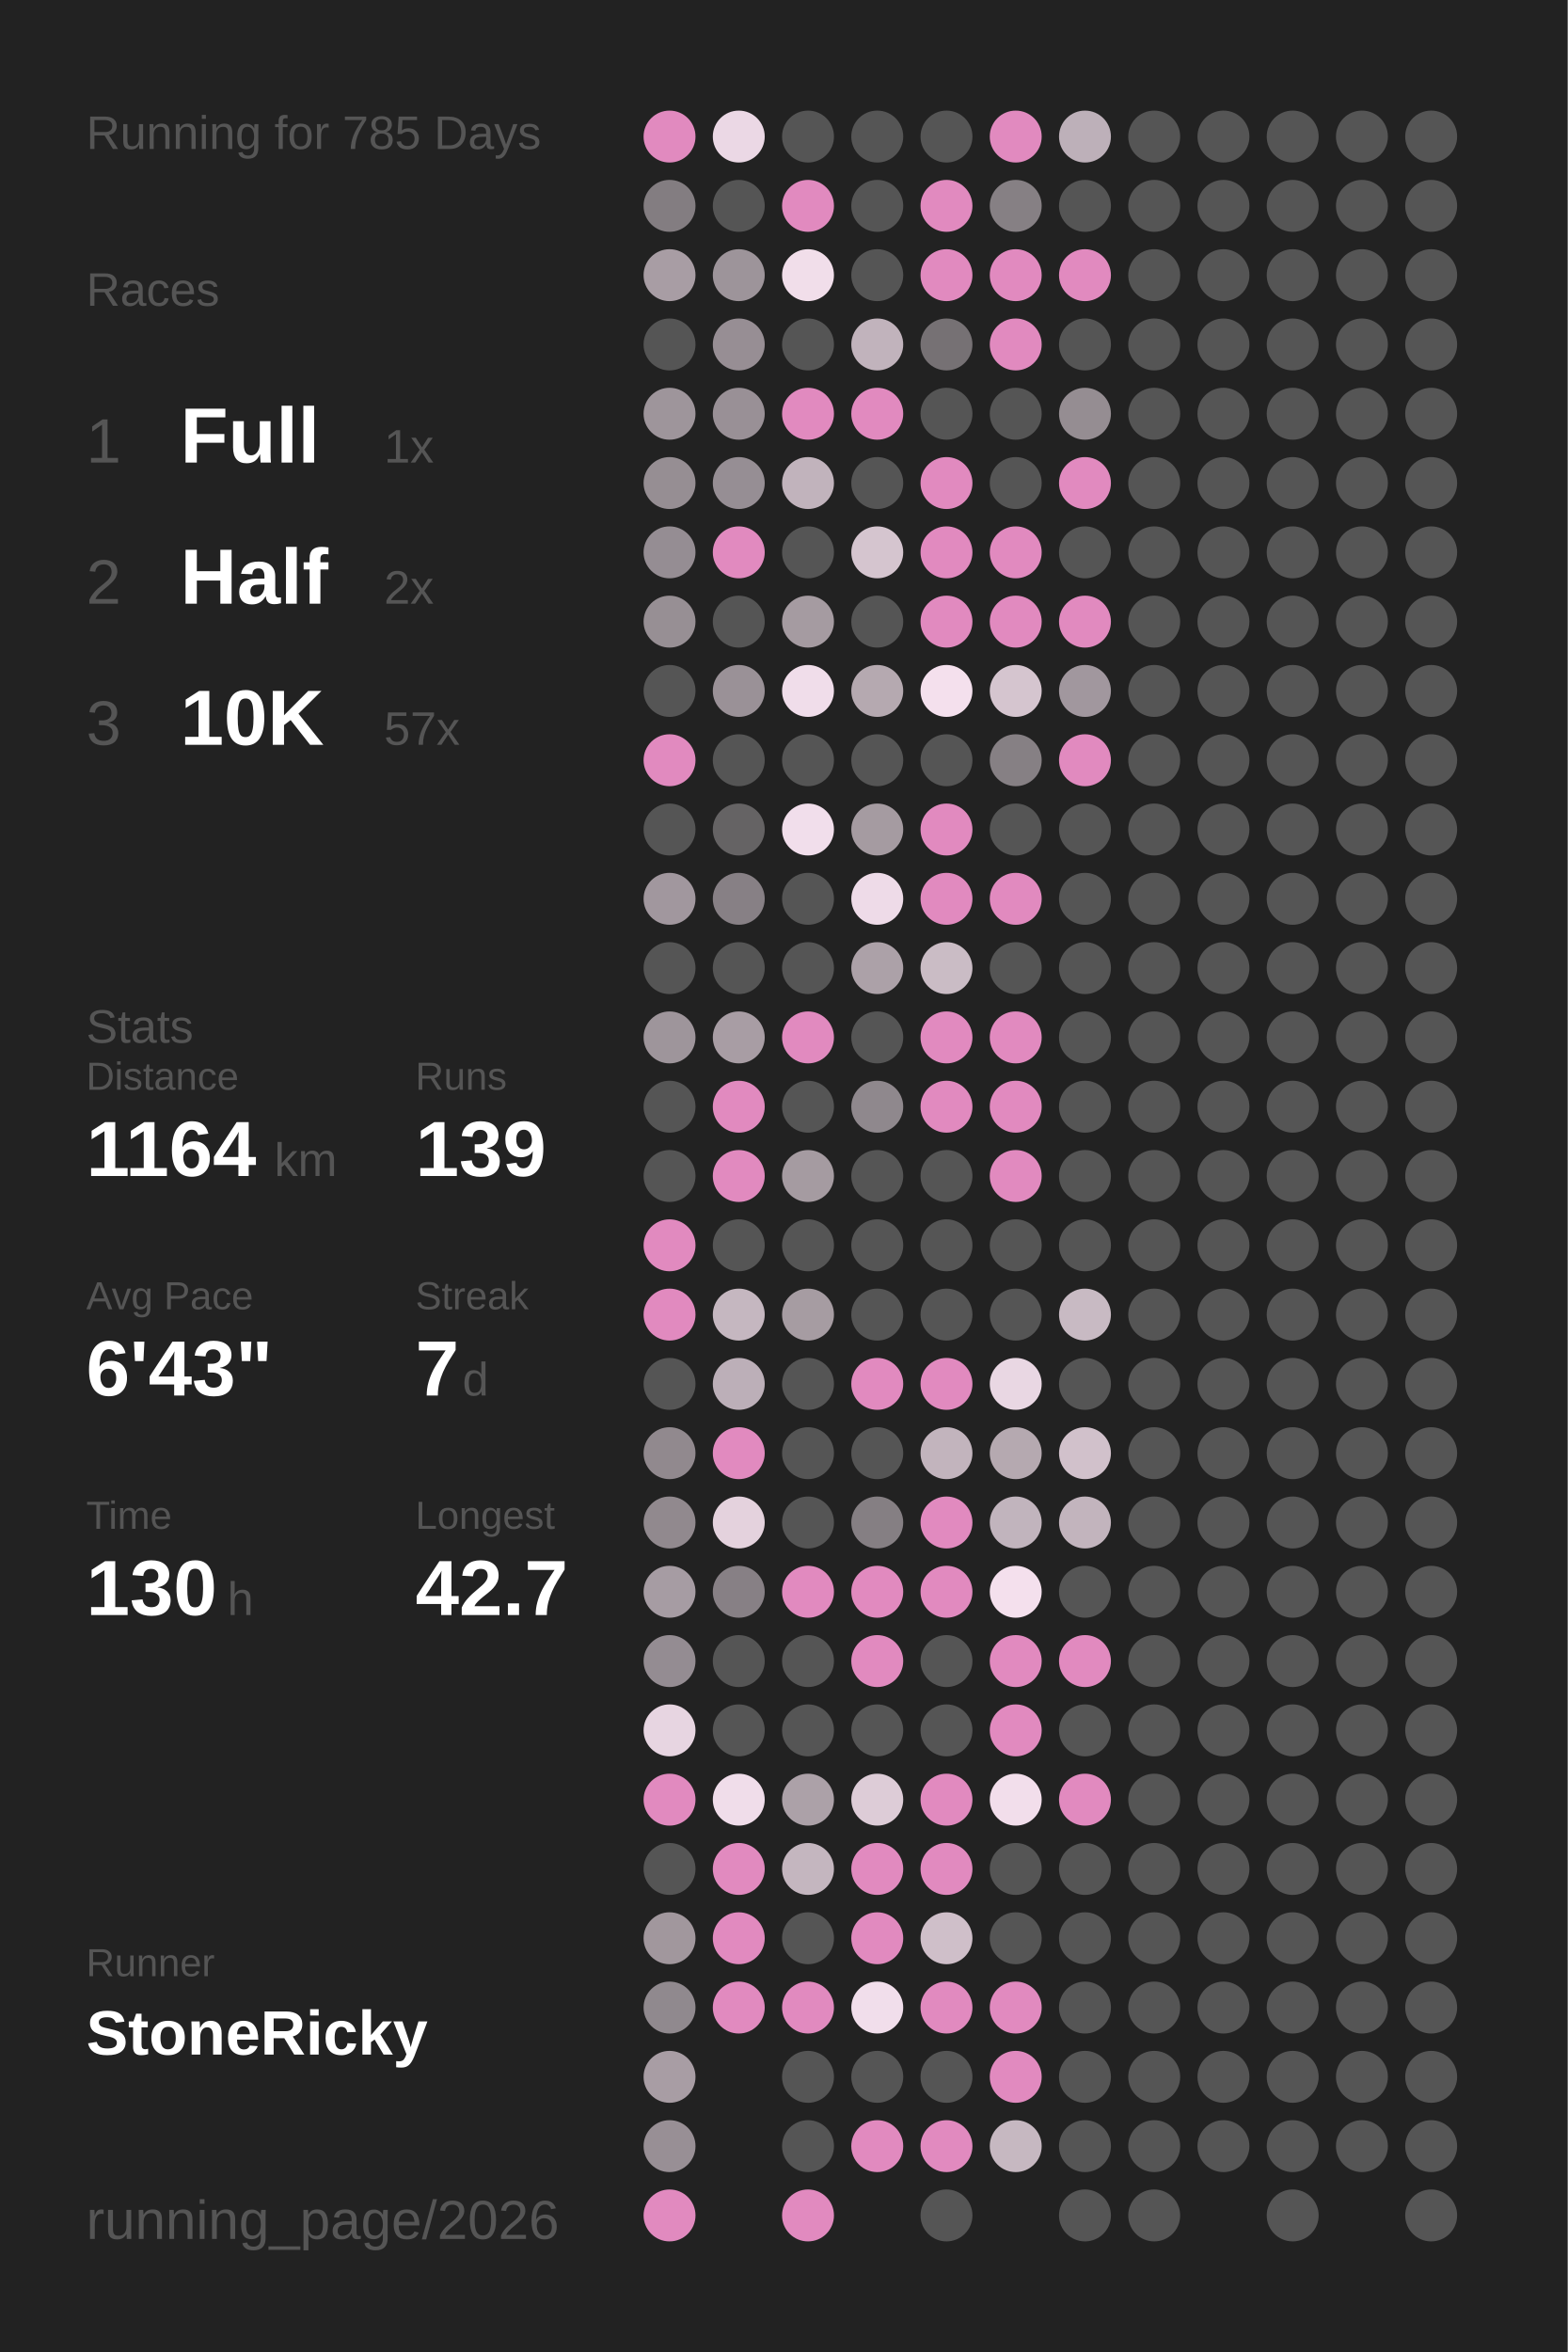
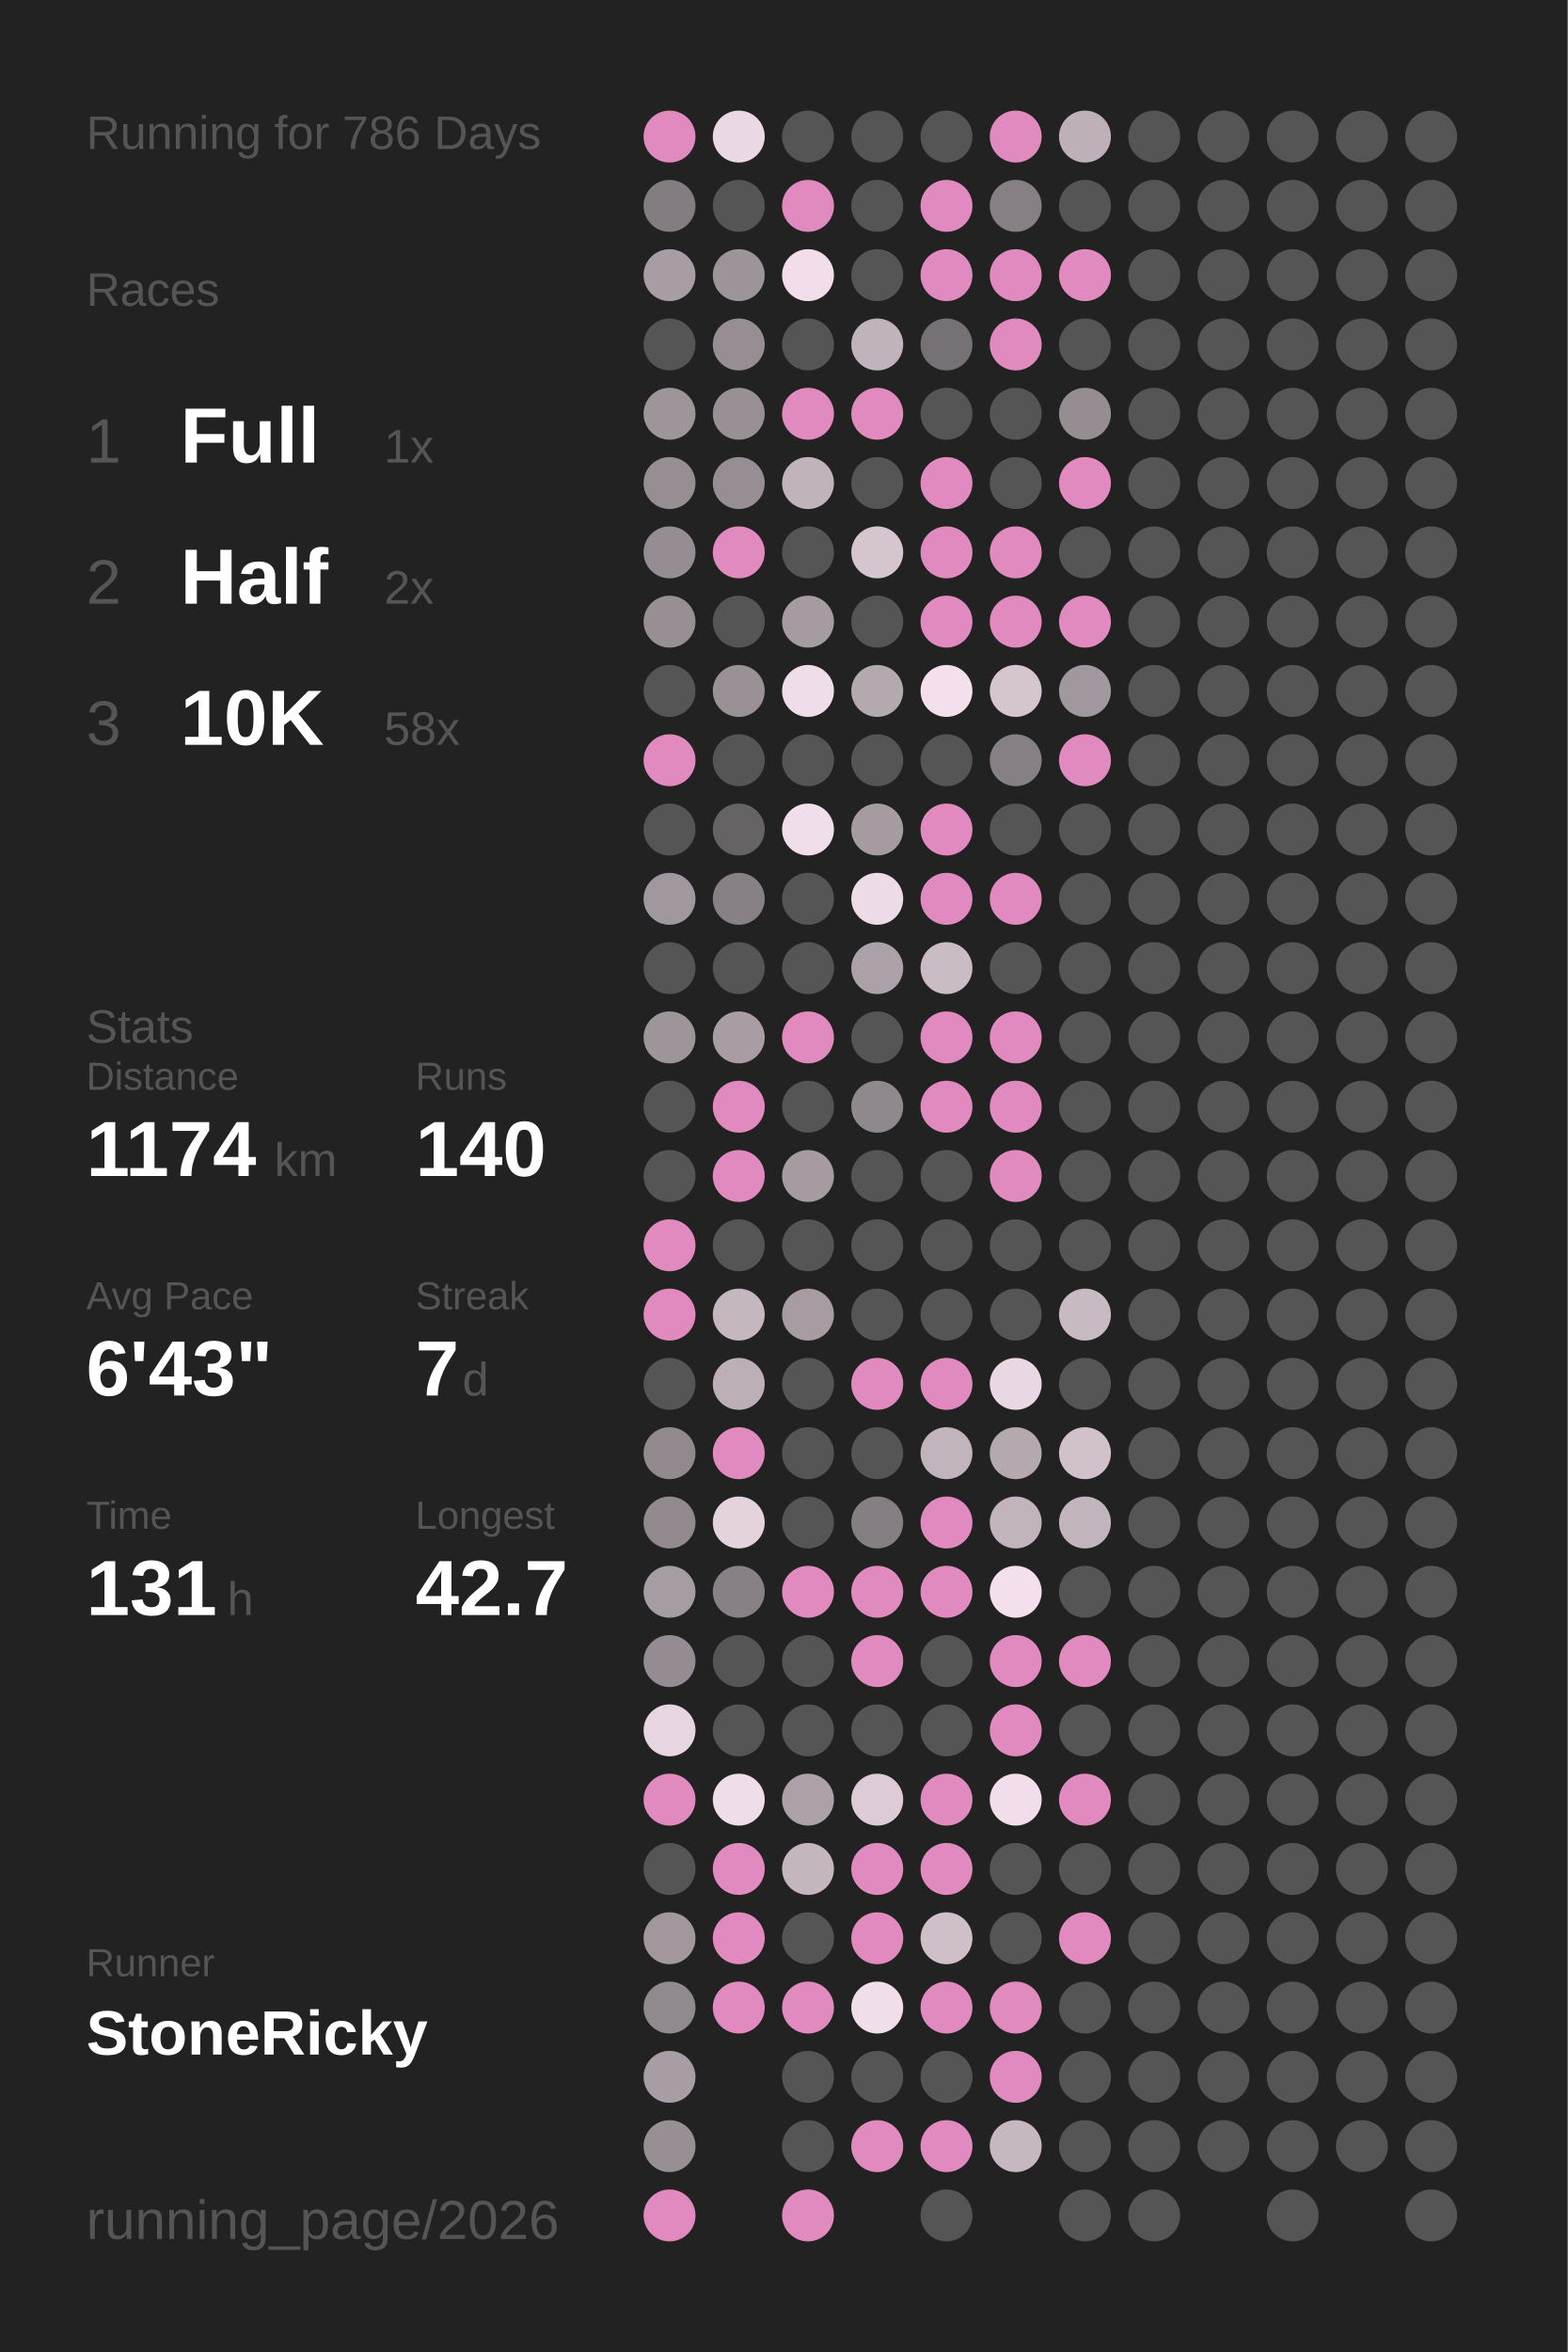
<svg xmlns="http://www.w3.org/2000/svg" baseProfile="full" height="300mm" version="1.1" viewBox="0,0,200,300" width="200mm">
  <defs />
  <rect fill="#222222" height="300" width="200" x="0" y="0" />
-   <text fill="#555555" style="font-size:6px; font-family:Arial;" x="11" y="19">Running for 785 Days</text>
+   <text fill="#555555" style="font-size:6px; font-family:Arial;" x="11" y="19">Running for 786 Days</text>
  <text fill="#555555" style="font-size:6px; font-family:Arial;" x="11" y="39">Races</text>
  <text fill="#555555" style="font-size:8px; font-family:Arial;" x="11" y="59">1</text>
  <text fill="#FFFFFF" style="font-size:10px; font-family:Arial; font-weight:bold;" x="23" y="59">Full</text>
  <text fill="#555555" style="font-size:6px; font-family:Arial;" x="49" y="59">1x</text>
  <text fill="#555555" style="font-size:8px; font-family:Arial;" x="11" y="77">2</text>
  <text fill="#FFFFFF" style="font-size:10px; font-family:Arial; font-weight:bold;" x="23" y="77">Half</text>
  <text fill="#555555" style="font-size:6px; font-family:Arial;" x="49" y="77">2x</text>
  <text fill="#555555" style="font-size:8px; font-family:Arial;" x="11" y="95">3</text>
  <text fill="#FFFFFF" style="font-size:10px; font-family:Arial; font-weight:bold;" x="23" y="95">10K</text>
-   <text fill="#555555" style="font-size:6px; font-family:Arial;" x="49" y="95">57x</text>
+   <text fill="#555555" style="font-size:6px; font-family:Arial;" x="49" y="95">58x</text>
  <text fill="#555555" style="font-size:6px; font-family:Arial;" x="11" y="133">Stats</text>
  <text fill="#555555" style="font-size:5px; font-family:Arial;" x="11" y="139">Distance</text>
-   <text fill="#FFFFFF" style="font-size:10px; font-family:Arial; font-weight:bold;" x="11" y="150">1164</text>
+   <text fill="#FFFFFF" style="font-size:10px; font-family:Arial; font-weight:bold;" x="11" y="150">1174</text>
  <text fill="#555555" style="font-size:6px; font-family:Arial;" x="35" y="150">km</text>
  <text fill="#555555" style="font-size:5px; font-family:Arial;" x="53" y="139">Runs</text>
-   <text fill="#FFFFFF" style="font-size:10px; font-family:Arial; font-weight:bold;" x="53" y="150">139</text>
+   <text fill="#FFFFFF" style="font-size:10px; font-family:Arial; font-weight:bold;" x="53" y="150">140</text>
  <text fill="#555555" style="font-size:5px; font-family:Arial;" x="11" y="167">Avg Pace</text>
  <text fill="#FFFFFF" style="font-size:10px; font-family:Arial; font-weight:bold;" x="11" y="178">6'43"</text>
  <text fill="#555555" style="font-size:5px; font-family:Arial;" x="53" y="167">Streak</text>
  <text fill="#FFFFFF" style="font-size:10px; font-family:Arial; font-weight:bold;" x="53" y="178">7</text>
  <text fill="#555555" style="font-size:6px; font-family:Arial;" x="59" y="178">d</text>
  <text fill="#555555" style="font-size:5px; font-family:Arial;" x="11" y="195">Time</text>
-   <text fill="#FFFFFF" style="font-size:10px; font-family:Arial; font-weight:bold;" x="11" y="206">130</text>
+   <text fill="#FFFFFF" style="font-size:10px; font-family:Arial; font-weight:bold;" x="11" y="206">131</text>
  <text fill="#555555" style="font-size:6px; font-family:Arial;" x="29" y="206">h</text>
  <text fill="#555555" style="font-size:5px; font-family:Arial;" x="53" y="195">Longest</text>
  <text fill="#FFFFFF" style="font-size:10px; font-family:Arial; font-weight:bold;" x="53" y="206">42.7</text>
  <text fill="#555555" style="font-size:5px; font-family:Arial;" x="11" y="252.065">Runner</text>
  <text fill="#FFFFFF" style="font-size:8px; font-family:Arial; font-weight:bold;" x="11" y="262.065">StoneRicky</text>
  <text fill="#555555" style="font-size:7px; font-family:Arial;" x="11" y="285.581">running_page/2026</text>
  <circle cx="85.417" cy="17.419" fill="#E18ABF" r="3.312" />
  <circle cx="85.417" cy="26.258" fill="#837d81" r="3.312" />
  <circle cx="85.417" cy="35.097" fill="#a89da4" r="3.312" />
  <circle cx="85.417" cy="43.935" fill="#555555" r="3.312" />
  <circle cx="85.417" cy="52.774" fill="#9e959b" r="3.312" />
  <circle cx="85.417" cy="61.613" fill="#968e93" r="3.312" />
  <circle cx="85.417" cy="70.452" fill="#958d93" r="3.312" />
  <circle cx="85.417" cy="79.29" fill="#978f94" r="3.312" />
  <circle cx="85.417" cy="88.129" fill="#555555" r="3.312" />
  <circle cx="85.417" cy="96.968" fill="#E18ABF" r="3.312" />
  <circle cx="85.417" cy="105.806" fill="#555555" r="3.312" />
  <circle cx="85.417" cy="114.645" fill="#a1979e" r="3.312" />
  <circle cx="85.417" cy="123.484" fill="#555555" r="3.312" />
  <circle cx="85.417" cy="132.323" fill="#9e959b" r="3.312" />
  <circle cx="85.417" cy="141.161" fill="#555555" r="3.312" />
  <circle cx="85.417" cy="150" fill="#555555" r="3.312" />
  <circle cx="85.417" cy="158.839" fill="#E18ABF" r="3.312" />
  <circle cx="85.417" cy="167.677" fill="#E18ABF" r="3.312" />
  <circle cx="85.417" cy="176.516" fill="#555555" r="3.312" />
  <circle cx="85.417" cy="185.355" fill="#91898e" r="3.312" />
  <circle cx="85.417" cy="194.194" fill="#91898e" r="3.312" />
  <circle cx="85.417" cy="203.032" fill="#a69ca3" r="3.312" />
  <circle cx="85.417" cy="211.871" fill="#948c92" r="3.312" />
  <circle cx="85.417" cy="220.71" fill="#e7d5e1" r="3.312" />
  <circle cx="85.417" cy="229.548" fill="#E18ABF" r="3.312" />
  <circle cx="85.417" cy="238.387" fill="#555555" r="3.312" />
  <circle cx="85.417" cy="247.226" fill="#a1979d" r="3.312" />
  <circle cx="85.417" cy="256.065" fill="#90898e" r="3.312" />
  <circle cx="85.417" cy="264.903" fill="#a89da4" r="3.312" />
  <circle cx="85.417" cy="273.742" fill="#988f95" r="3.312" />
  <circle cx="85.417" cy="282.581" fill="#E18ABF" r="3.312" />
  <circle cx="94.25" cy="17.419" fill="#ebd8e5" r="3.312" />
  <circle cx="94.25" cy="26.258" fill="#555555" r="3.312" />
  <circle cx="94.25" cy="35.097" fill="#9d949a" r="3.312" />
  <circle cx="94.25" cy="43.935" fill="#978e94" r="3.312" />
  <circle cx="94.25" cy="52.774" fill="#999096" r="3.312" />
  <circle cx="94.25" cy="61.613" fill="#968e94" r="3.312" />
  <circle cx="94.25" cy="70.452" fill="#E18ABF" r="3.312" />
  <circle cx="94.25" cy="79.29" fill="#555555" r="3.312" />
  <circle cx="94.25" cy="88.129" fill="#9a9197" r="3.312" />
  <circle cx="94.25" cy="96.968" fill="#555555" r="3.312" />
  <circle cx="94.25" cy="105.806" fill="#656364" r="3.312" />
  <circle cx="94.25" cy="114.645" fill="#878085" r="3.312" />
  <circle cx="94.25" cy="123.484" fill="#555555" r="3.312" />
  <circle cx="94.25" cy="132.323" fill="#a89da4" r="3.312" />
  <circle cx="94.25" cy="141.161" fill="#E18ABF" r="3.312" />
  <circle cx="94.25" cy="150" fill="#E18ABF" r="3.312" />
  <circle cx="94.25" cy="158.839" fill="#555555" r="3.312" />
  <circle cx="94.25" cy="167.677" fill="#c5b7c0" r="3.312" />
  <circle cx="94.25" cy="176.516" fill="#bcafb8" r="3.312" />
  <circle cx="94.25" cy="185.355" fill="#E18ABF" r="3.312" />
  <circle cx="94.25" cy="194.194" fill="#e4d2dd" r="3.312" />
  <circle cx="94.25" cy="203.032" fill="#878085" r="3.312" />
  <circle cx="94.25" cy="211.871" fill="#555555" r="3.312" />
  <circle cx="94.25" cy="220.71" fill="#555555" r="3.312" />
  <circle cx="94.25" cy="229.548" fill="#f0ddea" r="3.312" />
  <circle cx="94.25" cy="238.387" fill="#E18ABF" r="3.312" />
  <circle cx="94.25" cy="247.226" fill="#E18ABF" r="3.312" />
  <circle cx="94.25" cy="256.065" fill="#E18ABF" r="3.312" />
  <circle cx="103.083" cy="17.419" fill="#555555" r="3.312" />
  <circle cx="103.083" cy="26.258" fill="#E18ABF" r="3.312" />
  <circle cx="103.083" cy="35.097" fill="#f1deea" r="3.312" />
  <circle cx="103.083" cy="43.935" fill="#555555" r="3.312" />
  <circle cx="103.083" cy="52.774" fill="#E18ABF" r="3.312" />
  <circle cx="103.083" cy="61.613" fill="#c1b3bc" r="3.312" />
  <circle cx="103.083" cy="70.452" fill="#555555" r="3.312" />
  <circle cx="103.083" cy="79.29" fill="#a59ba1" r="3.312" />
  <circle cx="103.083" cy="88.129" fill="#f0ddea" r="3.312" />
  <circle cx="103.083" cy="96.968" fill="#555555" r="3.312" />
  <circle cx="103.083" cy="105.806" fill="#f1deeb" r="3.312" />
  <circle cx="103.083" cy="114.645" fill="#555555" r="3.312" />
  <circle cx="103.083" cy="123.484" fill="#555555" r="3.312" />
  <circle cx="103.083" cy="132.323" fill="#E18ABF" r="3.312" />
  <circle cx="103.083" cy="141.161" fill="#555555" r="3.312" />
  <circle cx="103.083" cy="150" fill="#a59ba1" r="3.312" />
  <circle cx="103.083" cy="158.839" fill="#555555" r="3.312" />
  <circle cx="103.083" cy="167.677" fill="#a69ca2" r="3.312" />
  <circle cx="103.083" cy="176.516" fill="#555555" r="3.312" />
  <circle cx="103.083" cy="185.355" fill="#555555" r="3.312" />
  <circle cx="103.083" cy="194.194" fill="#555555" r="3.312" />
  <circle cx="103.083" cy="203.032" fill="#E18ABF" r="3.312" />
  <circle cx="103.083" cy="211.871" fill="#555555" r="3.312" />
  <circle cx="103.083" cy="220.71" fill="#555555" r="3.312" />
  <circle cx="103.083" cy="229.548" fill="#aca1a8" r="3.312" />
  <circle cx="103.083" cy="238.387" fill="#c4b6bf" r="3.312" />
  <circle cx="103.083" cy="247.226" fill="#555555" r="3.312" />
  <circle cx="103.083" cy="256.065" fill="#E18ABF" r="3.312" />
  <circle cx="103.083" cy="264.903" fill="#555555" r="3.312" />
  <circle cx="103.083" cy="273.742" fill="#555555" r="3.312" />
  <circle cx="103.083" cy="282.581" fill="#E18ABF" r="3.312" />
  <circle cx="111.917" cy="17.419" fill="#555555" r="3.312" />
  <circle cx="111.917" cy="26.258" fill="#555555" r="3.312" />
  <circle cx="111.917" cy="35.097" fill="#555555" r="3.312" />
  <circle cx="111.917" cy="43.935" fill="#c1b3bc" r="3.312" />
  <circle cx="111.917" cy="52.774" fill="#E18ABF" r="3.312" />
  <circle cx="111.917" cy="61.613" fill="#555555" r="3.312" />
  <circle cx="111.917" cy="70.452" fill="#d5c5cf" r="3.312" />
  <circle cx="111.917" cy="79.29" fill="#555555" r="3.312" />
  <circle cx="111.917" cy="88.129" fill="#b5a9b0" r="3.312" />
  <circle cx="111.917" cy="96.968" fill="#555555" r="3.312" />
  <circle cx="111.917" cy="105.806" fill="#a59ba1" r="3.312" />
  <circle cx="111.917" cy="114.645" fill="#eedbe8" r="3.312" />
  <circle cx="111.917" cy="123.484" fill="#aca1a8" r="3.312" />
  <circle cx="111.917" cy="132.323" fill="#555555" r="3.312" />
  <circle cx="111.917" cy="141.161" fill="#8f888d" r="3.312" />
  <circle cx="111.917" cy="150" fill="#555555" r="3.312" />
  <circle cx="111.917" cy="158.839" fill="#555555" r="3.312" />
  <circle cx="111.917" cy="167.677" fill="#555555" r="3.312" />
  <circle cx="111.917" cy="176.516" fill="#E18ABF" r="3.312" />
  <circle cx="111.917" cy="185.355" fill="#555555" r="3.312" />
  <circle cx="111.917" cy="194.194" fill="#857f83" r="3.312" />
  <circle cx="111.917" cy="203.032" fill="#E18ABF" r="3.312" />
  <circle cx="111.917" cy="211.871" fill="#E18ABF" r="3.312" />
  <circle cx="111.917" cy="220.71" fill="#555555" r="3.312" />
  <circle cx="111.917" cy="229.548" fill="#ddccd7" r="3.312" />
  <circle cx="111.917" cy="238.387" fill="#E18ABF" r="3.312" />
  <circle cx="111.917" cy="247.226" fill="#E18ABF" r="3.312" />
  <circle cx="111.917" cy="256.065" fill="#f1deeb" r="3.312" />
  <circle cx="111.917" cy="264.903" fill="#555555" r="3.312" />
  <circle cx="111.917" cy="273.742" fill="#E18ABF" r="3.312" />
  <circle cx="120.75" cy="17.419" fill="#555555" r="3.312" />
  <circle cx="120.75" cy="26.258" fill="#E18ABF" r="3.312" />
  <circle cx="120.75" cy="35.097" fill="#E18ABF" r="3.312" />
  <circle cx="120.75" cy="43.935" fill="#767174" r="3.312" />
  <circle cx="120.75" cy="52.774" fill="#555555" r="3.312" />
  <circle cx="120.75" cy="61.613" fill="#E18ABF" r="3.312" />
  <circle cx="120.75" cy="70.452" fill="#E18ABF" r="3.312" />
  <circle cx="120.75" cy="79.29" fill="#E18ABF" r="3.312" />
  <circle cx="120.75" cy="88.129" fill="#f4e0ed" r="3.312" />
  <circle cx="120.75" cy="96.968" fill="#555555" r="3.312" />
  <circle cx="120.75" cy="105.806" fill="#E18ABF" r="3.312" />
  <circle cx="120.75" cy="114.645" fill="#E18ABF" r="3.312" />
  <circle cx="120.75" cy="123.484" fill="#cabcc5" r="3.312" />
  <circle cx="120.75" cy="132.323" fill="#E18ABF" r="3.312" />
  <circle cx="120.75" cy="141.161" fill="#E18ABF" r="3.312" />
  <circle cx="120.75" cy="150" fill="#555555" r="3.312" />
  <circle cx="120.75" cy="158.839" fill="#555555" r="3.312" />
  <circle cx="120.75" cy="167.677" fill="#555555" r="3.312" />
  <circle cx="120.75" cy="176.516" fill="#E18ABF" r="3.312" />
  <circle cx="120.75" cy="185.355" fill="#c2b4bd" r="3.312" />
  <circle cx="120.75" cy="194.194" fill="#E18ABF" r="3.312" />
  <circle cx="120.75" cy="203.032" fill="#E18ABF" r="3.312" />
  <circle cx="120.75" cy="211.871" fill="#555555" r="3.312" />
  <circle cx="120.75" cy="220.71" fill="#555555" r="3.312" />
  <circle cx="120.75" cy="229.548" fill="#E18ABF" r="3.312" />
  <circle cx="120.75" cy="238.387" fill="#E18ABF" r="3.312" />
  <circle cx="120.75" cy="247.226" fill="#cfbfc9" r="3.312" />
  <circle cx="120.75" cy="256.065" fill="#E18ABF" r="3.312" />
  <circle cx="120.75" cy="264.903" fill="#555555" r="3.312" />
  <circle cx="120.75" cy="273.742" fill="#E18ABF" r="3.312" />
  <circle cx="120.75" cy="282.581" fill="#555555" r="3.312" />
  <circle cx="129.583" cy="17.419" fill="#E18ABF" r="3.312" />
  <circle cx="129.583" cy="26.258" fill="#868084" r="3.312" />
  <circle cx="129.583" cy="35.097" fill="#E18ABF" r="3.312" />
  <circle cx="129.583" cy="43.935" fill="#E18ABF" r="3.312" />
  <circle cx="129.583" cy="52.774" fill="#555555" r="3.312" />
  <circle cx="129.583" cy="61.613" fill="#555555" r="3.312" />
  <circle cx="129.583" cy="70.452" fill="#E18ABF" r="3.312" />
  <circle cx="129.583" cy="79.29" fill="#E18ABF" r="3.312" />
  <circle cx="129.583" cy="88.129" fill="#d5c5cf" r="3.312" />
  <circle cx="129.583" cy="96.968" fill="#868084" r="3.312" />
  <circle cx="129.583" cy="105.806" fill="#555555" r="3.312" />
  <circle cx="129.583" cy="114.645" fill="#E18ABF" r="3.312" />
  <circle cx="129.583" cy="123.484" fill="#555555" r="3.312" />
  <circle cx="129.583" cy="132.323" fill="#E18ABF" r="3.312" />
  <circle cx="129.583" cy="141.161" fill="#E18ABF" r="3.312" />
  <circle cx="129.583" cy="150" fill="#E18ABF" r="3.312" />
  <circle cx="129.583" cy="158.839" fill="#555555" r="3.312" />
  <circle cx="129.583" cy="167.677" fill="#555555" r="3.312" />
  <circle cx="129.583" cy="176.516" fill="#e9d7e3" r="3.312" />
  <circle cx="129.583" cy="185.355" fill="#b5a9b0" r="3.312" />
  <circle cx="129.583" cy="194.194" fill="#c1b4bd" r="3.312" />
  <circle cx="129.583" cy="203.032" fill="#f4e0ed" r="3.312" />
  <circle cx="129.583" cy="211.871" fill="#E18ABF" r="3.312" />
  <circle cx="129.583" cy="220.71" fill="#E18ABF" r="3.312" />
  <circle cx="129.583" cy="229.548" fill="#f2deeb" r="3.312" />
  <circle cx="129.583" cy="238.387" fill="#555555" r="3.312" />
  <circle cx="129.583" cy="247.226" fill="#555555" r="3.312" />
  <circle cx="129.583" cy="256.065" fill="#E18ABF" r="3.312" />
  <circle cx="129.583" cy="264.903" fill="#E18ABF" r="3.312" />
  <circle cx="129.583" cy="273.742" fill="#c6b8c1" r="3.312" />
  <circle cx="138.417" cy="17.419" fill="#bdb0b9" r="3.312" />
  <circle cx="138.417" cy="26.258" fill="#555555" r="3.312" />
  <circle cx="138.417" cy="35.097" fill="#E18ABF" r="3.312" />
  <circle cx="138.417" cy="43.935" fill="#555555" r="3.312" />
  <circle cx="138.417" cy="52.774" fill="#958d92" r="3.312" />
  <circle cx="138.417" cy="61.613" fill="#E18ABF" r="3.312" />
  <circle cx="138.417" cy="70.452" fill="#555555" r="3.312" />
  <circle cx="138.417" cy="79.29" fill="#E18ABF" r="3.312" />
  <circle cx="138.417" cy="88.129" fill="#a1979e" r="3.312" />
  <circle cx="138.417" cy="96.968" fill="#E18ABF" r="3.312" />
  <circle cx="138.417" cy="105.806" fill="#555555" r="3.312" />
  <circle cx="138.417" cy="114.645" fill="#555555" r="3.312" />
  <circle cx="138.417" cy="123.484" fill="#555555" r="3.312" />
  <circle cx="138.417" cy="132.323" fill="#555555" r="3.312" />
  <circle cx="138.417" cy="141.161" fill="#555555" r="3.312" />
  <circle cx="138.417" cy="150" fill="#555555" r="3.312" />
  <circle cx="138.417" cy="158.839" fill="#555555" r="3.312" />
  <circle cx="138.417" cy="167.677" fill="#c8bac3" r="3.312" />
  <circle cx="138.417" cy="176.516" fill="#555555" r="3.312" />
  <circle cx="138.417" cy="185.355" fill="#d1c1cb" r="3.312" />
  <circle cx="138.417" cy="194.194" fill="#c2b4bd" r="3.312" />
  <circle cx="138.417" cy="203.032" fill="#555555" r="3.312" />
  <circle cx="138.417" cy="211.871" fill="#E18ABF" r="3.312" />
  <circle cx="138.417" cy="220.71" fill="#555555" r="3.312" />
  <circle cx="138.417" cy="229.548" fill="#E18ABF" r="3.312" />
  <circle cx="138.417" cy="238.387" fill="#555555" r="3.312" />
-   <circle cx="138.417" cy="247.226" fill="#555555" r="3.312" />
+   <circle cx="138.417" cy="247.226" fill="#E18ABF" r="3.312" />
  <circle cx="138.417" cy="256.065" fill="#555555" r="3.312" />
  <circle cx="138.417" cy="264.903" fill="#555555" r="3.312" />
  <circle cx="138.417" cy="273.742" fill="#555555" r="3.312" />
  <circle cx="138.417" cy="282.581" fill="#555555" r="3.312" />
  <circle cx="147.25" cy="17.419" fill="#555555" r="3.312" />
  <circle cx="147.25" cy="26.258" fill="#555555" r="3.312" />
  <circle cx="147.25" cy="35.097" fill="#555555" r="3.312" />
  <circle cx="147.25" cy="43.935" fill="#555555" r="3.312" />
  <circle cx="147.25" cy="52.774" fill="#555555" r="3.312" />
  <circle cx="147.25" cy="61.613" fill="#555555" r="3.312" />
  <circle cx="147.25" cy="70.452" fill="#555555" r="3.312" />
  <circle cx="147.25" cy="79.29" fill="#555555" r="3.312" />
  <circle cx="147.25" cy="88.129" fill="#555555" r="3.312" />
  <circle cx="147.25" cy="96.968" fill="#555555" r="3.312" />
  <circle cx="147.25" cy="105.806" fill="#555555" r="3.312" />
  <circle cx="147.25" cy="114.645" fill="#555555" r="3.312" />
  <circle cx="147.25" cy="123.484" fill="#555555" r="3.312" />
  <circle cx="147.25" cy="132.323" fill="#555555" r="3.312" />
  <circle cx="147.25" cy="141.161" fill="#555555" r="3.312" />
  <circle cx="147.25" cy="150" fill="#555555" r="3.312" />
  <circle cx="147.25" cy="158.839" fill="#555555" r="3.312" />
  <circle cx="147.25" cy="167.677" fill="#555555" r="3.312" />
  <circle cx="147.25" cy="176.516" fill="#555555" r="3.312" />
  <circle cx="147.25" cy="185.355" fill="#555555" r="3.312" />
  <circle cx="147.25" cy="194.194" fill="#555555" r="3.312" />
  <circle cx="147.25" cy="203.032" fill="#555555" r="3.312" />
  <circle cx="147.25" cy="211.871" fill="#555555" r="3.312" />
  <circle cx="147.25" cy="220.71" fill="#555555" r="3.312" />
  <circle cx="147.25" cy="229.548" fill="#555555" r="3.312" />
  <circle cx="147.25" cy="238.387" fill="#555555" r="3.312" />
  <circle cx="147.25" cy="247.226" fill="#555555" r="3.312" />
  <circle cx="147.25" cy="256.065" fill="#555555" r="3.312" />
  <circle cx="147.25" cy="264.903" fill="#555555" r="3.312" />
  <circle cx="147.25" cy="273.742" fill="#555555" r="3.312" />
  <circle cx="147.25" cy="282.581" fill="#555555" r="3.312" />
  <circle cx="156.083" cy="17.419" fill="#555555" r="3.312" />
  <circle cx="156.083" cy="26.258" fill="#555555" r="3.312" />
  <circle cx="156.083" cy="35.097" fill="#555555" r="3.312" />
  <circle cx="156.083" cy="43.935" fill="#555555" r="3.312" />
  <circle cx="156.083" cy="52.774" fill="#555555" r="3.312" />
  <circle cx="156.083" cy="61.613" fill="#555555" r="3.312" />
  <circle cx="156.083" cy="70.452" fill="#555555" r="3.312" />
  <circle cx="156.083" cy="79.29" fill="#555555" r="3.312" />
  <circle cx="156.083" cy="88.129" fill="#555555" r="3.312" />
  <circle cx="156.083" cy="96.968" fill="#555555" r="3.312" />
  <circle cx="156.083" cy="105.806" fill="#555555" r="3.312" />
  <circle cx="156.083" cy="114.645" fill="#555555" r="3.312" />
  <circle cx="156.083" cy="123.484" fill="#555555" r="3.312" />
  <circle cx="156.083" cy="132.323" fill="#555555" r="3.312" />
  <circle cx="156.083" cy="141.161" fill="#555555" r="3.312" />
  <circle cx="156.083" cy="150" fill="#555555" r="3.312" />
  <circle cx="156.083" cy="158.839" fill="#555555" r="3.312" />
  <circle cx="156.083" cy="167.677" fill="#555555" r="3.312" />
  <circle cx="156.083" cy="176.516" fill="#555555" r="3.312" />
  <circle cx="156.083" cy="185.355" fill="#555555" r="3.312" />
  <circle cx="156.083" cy="194.194" fill="#555555" r="3.312" />
  <circle cx="156.083" cy="203.032" fill="#555555" r="3.312" />
  <circle cx="156.083" cy="211.871" fill="#555555" r="3.312" />
  <circle cx="156.083" cy="220.71" fill="#555555" r="3.312" />
  <circle cx="156.083" cy="229.548" fill="#555555" r="3.312" />
  <circle cx="156.083" cy="238.387" fill="#555555" r="3.312" />
  <circle cx="156.083" cy="247.226" fill="#555555" r="3.312" />
  <circle cx="156.083" cy="256.065" fill="#555555" r="3.312" />
  <circle cx="156.083" cy="264.903" fill="#555555" r="3.312" />
  <circle cx="156.083" cy="273.742" fill="#555555" r="3.312" />
  <circle cx="164.917" cy="17.419" fill="#555555" r="3.312" />
  <circle cx="164.917" cy="26.258" fill="#555555" r="3.312" />
  <circle cx="164.917" cy="35.097" fill="#555555" r="3.312" />
  <circle cx="164.917" cy="43.935" fill="#555555" r="3.312" />
  <circle cx="164.917" cy="52.774" fill="#555555" r="3.312" />
  <circle cx="164.917" cy="61.613" fill="#555555" r="3.312" />
  <circle cx="164.917" cy="70.452" fill="#555555" r="3.312" />
  <circle cx="164.917" cy="79.29" fill="#555555" r="3.312" />
  <circle cx="164.917" cy="88.129" fill="#555555" r="3.312" />
  <circle cx="164.917" cy="96.968" fill="#555555" r="3.312" />
  <circle cx="164.917" cy="105.806" fill="#555555" r="3.312" />
  <circle cx="164.917" cy="114.645" fill="#555555" r="3.312" />
  <circle cx="164.917" cy="123.484" fill="#555555" r="3.312" />
  <circle cx="164.917" cy="132.323" fill="#555555" r="3.312" />
  <circle cx="164.917" cy="141.161" fill="#555555" r="3.312" />
  <circle cx="164.917" cy="150" fill="#555555" r="3.312" />
  <circle cx="164.917" cy="158.839" fill="#555555" r="3.312" />
  <circle cx="164.917" cy="167.677" fill="#555555" r="3.312" />
  <circle cx="164.917" cy="176.516" fill="#555555" r="3.312" />
  <circle cx="164.917" cy="185.355" fill="#555555" r="3.312" />
  <circle cx="164.917" cy="194.194" fill="#555555" r="3.312" />
  <circle cx="164.917" cy="203.032" fill="#555555" r="3.312" />
  <circle cx="164.917" cy="211.871" fill="#555555" r="3.312" />
  <circle cx="164.917" cy="220.71" fill="#555555" r="3.312" />
  <circle cx="164.917" cy="229.548" fill="#555555" r="3.312" />
  <circle cx="164.917" cy="238.387" fill="#555555" r="3.312" />
  <circle cx="164.917" cy="247.226" fill="#555555" r="3.312" />
  <circle cx="164.917" cy="256.065" fill="#555555" r="3.312" />
  <circle cx="164.917" cy="264.903" fill="#555555" r="3.312" />
  <circle cx="164.917" cy="273.742" fill="#555555" r="3.312" />
  <circle cx="164.917" cy="282.581" fill="#555555" r="3.312" />
  <circle cx="173.75" cy="17.419" fill="#555555" r="3.312" />
  <circle cx="173.75" cy="26.258" fill="#555555" r="3.312" />
  <circle cx="173.75" cy="35.097" fill="#555555" r="3.312" />
  <circle cx="173.75" cy="43.935" fill="#555555" r="3.312" />
  <circle cx="173.75" cy="52.774" fill="#555555" r="3.312" />
  <circle cx="173.75" cy="61.613" fill="#555555" r="3.312" />
  <circle cx="173.75" cy="70.452" fill="#555555" r="3.312" />
  <circle cx="173.75" cy="79.29" fill="#555555" r="3.312" />
  <circle cx="173.75" cy="88.129" fill="#555555" r="3.312" />
  <circle cx="173.75" cy="96.968" fill="#555555" r="3.312" />
  <circle cx="173.75" cy="105.806" fill="#555555" r="3.312" />
  <circle cx="173.75" cy="114.645" fill="#555555" r="3.312" />
  <circle cx="173.75" cy="123.484" fill="#555555" r="3.312" />
  <circle cx="173.75" cy="132.323" fill="#555555" r="3.312" />
  <circle cx="173.75" cy="141.161" fill="#555555" r="3.312" />
  <circle cx="173.75" cy="150" fill="#555555" r="3.312" />
  <circle cx="173.75" cy="158.839" fill="#555555" r="3.312" />
  <circle cx="173.75" cy="167.677" fill="#555555" r="3.312" />
  <circle cx="173.75" cy="176.516" fill="#555555" r="3.312" />
  <circle cx="173.75" cy="185.355" fill="#555555" r="3.312" />
  <circle cx="173.75" cy="194.194" fill="#555555" r="3.312" />
  <circle cx="173.75" cy="203.032" fill="#555555" r="3.312" />
  <circle cx="173.75" cy="211.871" fill="#555555" r="3.312" />
  <circle cx="173.75" cy="220.71" fill="#555555" r="3.312" />
  <circle cx="173.75" cy="229.548" fill="#555555" r="3.312" />
  <circle cx="173.75" cy="238.387" fill="#555555" r="3.312" />
  <circle cx="173.75" cy="247.226" fill="#555555" r="3.312" />
  <circle cx="173.75" cy="256.065" fill="#555555" r="3.312" />
  <circle cx="173.75" cy="264.903" fill="#555555" r="3.312" />
  <circle cx="173.75" cy="273.742" fill="#555555" r="3.312" />
  <circle cx="182.583" cy="17.419" fill="#555555" r="3.312" />
  <circle cx="182.583" cy="26.258" fill="#555555" r="3.312" />
  <circle cx="182.583" cy="35.097" fill="#555555" r="3.312" />
  <circle cx="182.583" cy="43.935" fill="#555555" r="3.312" />
  <circle cx="182.583" cy="52.774" fill="#555555" r="3.312" />
  <circle cx="182.583" cy="61.613" fill="#555555" r="3.312" />
  <circle cx="182.583" cy="70.452" fill="#555555" r="3.312" />
  <circle cx="182.583" cy="79.29" fill="#555555" r="3.312" />
  <circle cx="182.583" cy="88.129" fill="#555555" r="3.312" />
  <circle cx="182.583" cy="96.968" fill="#555555" r="3.312" />
  <circle cx="182.583" cy="105.806" fill="#555555" r="3.312" />
  <circle cx="182.583" cy="114.645" fill="#555555" r="3.312" />
  <circle cx="182.583" cy="123.484" fill="#555555" r="3.312" />
  <circle cx="182.583" cy="132.323" fill="#555555" r="3.312" />
  <circle cx="182.583" cy="141.161" fill="#555555" r="3.312" />
  <circle cx="182.583" cy="150" fill="#555555" r="3.312" />
  <circle cx="182.583" cy="158.839" fill="#555555" r="3.312" />
  <circle cx="182.583" cy="167.677" fill="#555555" r="3.312" />
  <circle cx="182.583" cy="176.516" fill="#555555" r="3.312" />
  <circle cx="182.583" cy="185.355" fill="#555555" r="3.312" />
  <circle cx="182.583" cy="194.194" fill="#555555" r="3.312" />
  <circle cx="182.583" cy="203.032" fill="#555555" r="3.312" />
  <circle cx="182.583" cy="211.871" fill="#555555" r="3.312" />
  <circle cx="182.583" cy="220.71" fill="#555555" r="3.312" />
  <circle cx="182.583" cy="229.548" fill="#555555" r="3.312" />
  <circle cx="182.583" cy="238.387" fill="#555555" r="3.312" />
  <circle cx="182.583" cy="247.226" fill="#555555" r="3.312" />
  <circle cx="182.583" cy="256.065" fill="#555555" r="3.312" />
  <circle cx="182.583" cy="264.903" fill="#555555" r="3.312" />
  <circle cx="182.583" cy="273.742" fill="#555555" r="3.312" />
  <circle cx="182.583" cy="282.581" fill="#555555" r="3.312" />
</svg>
